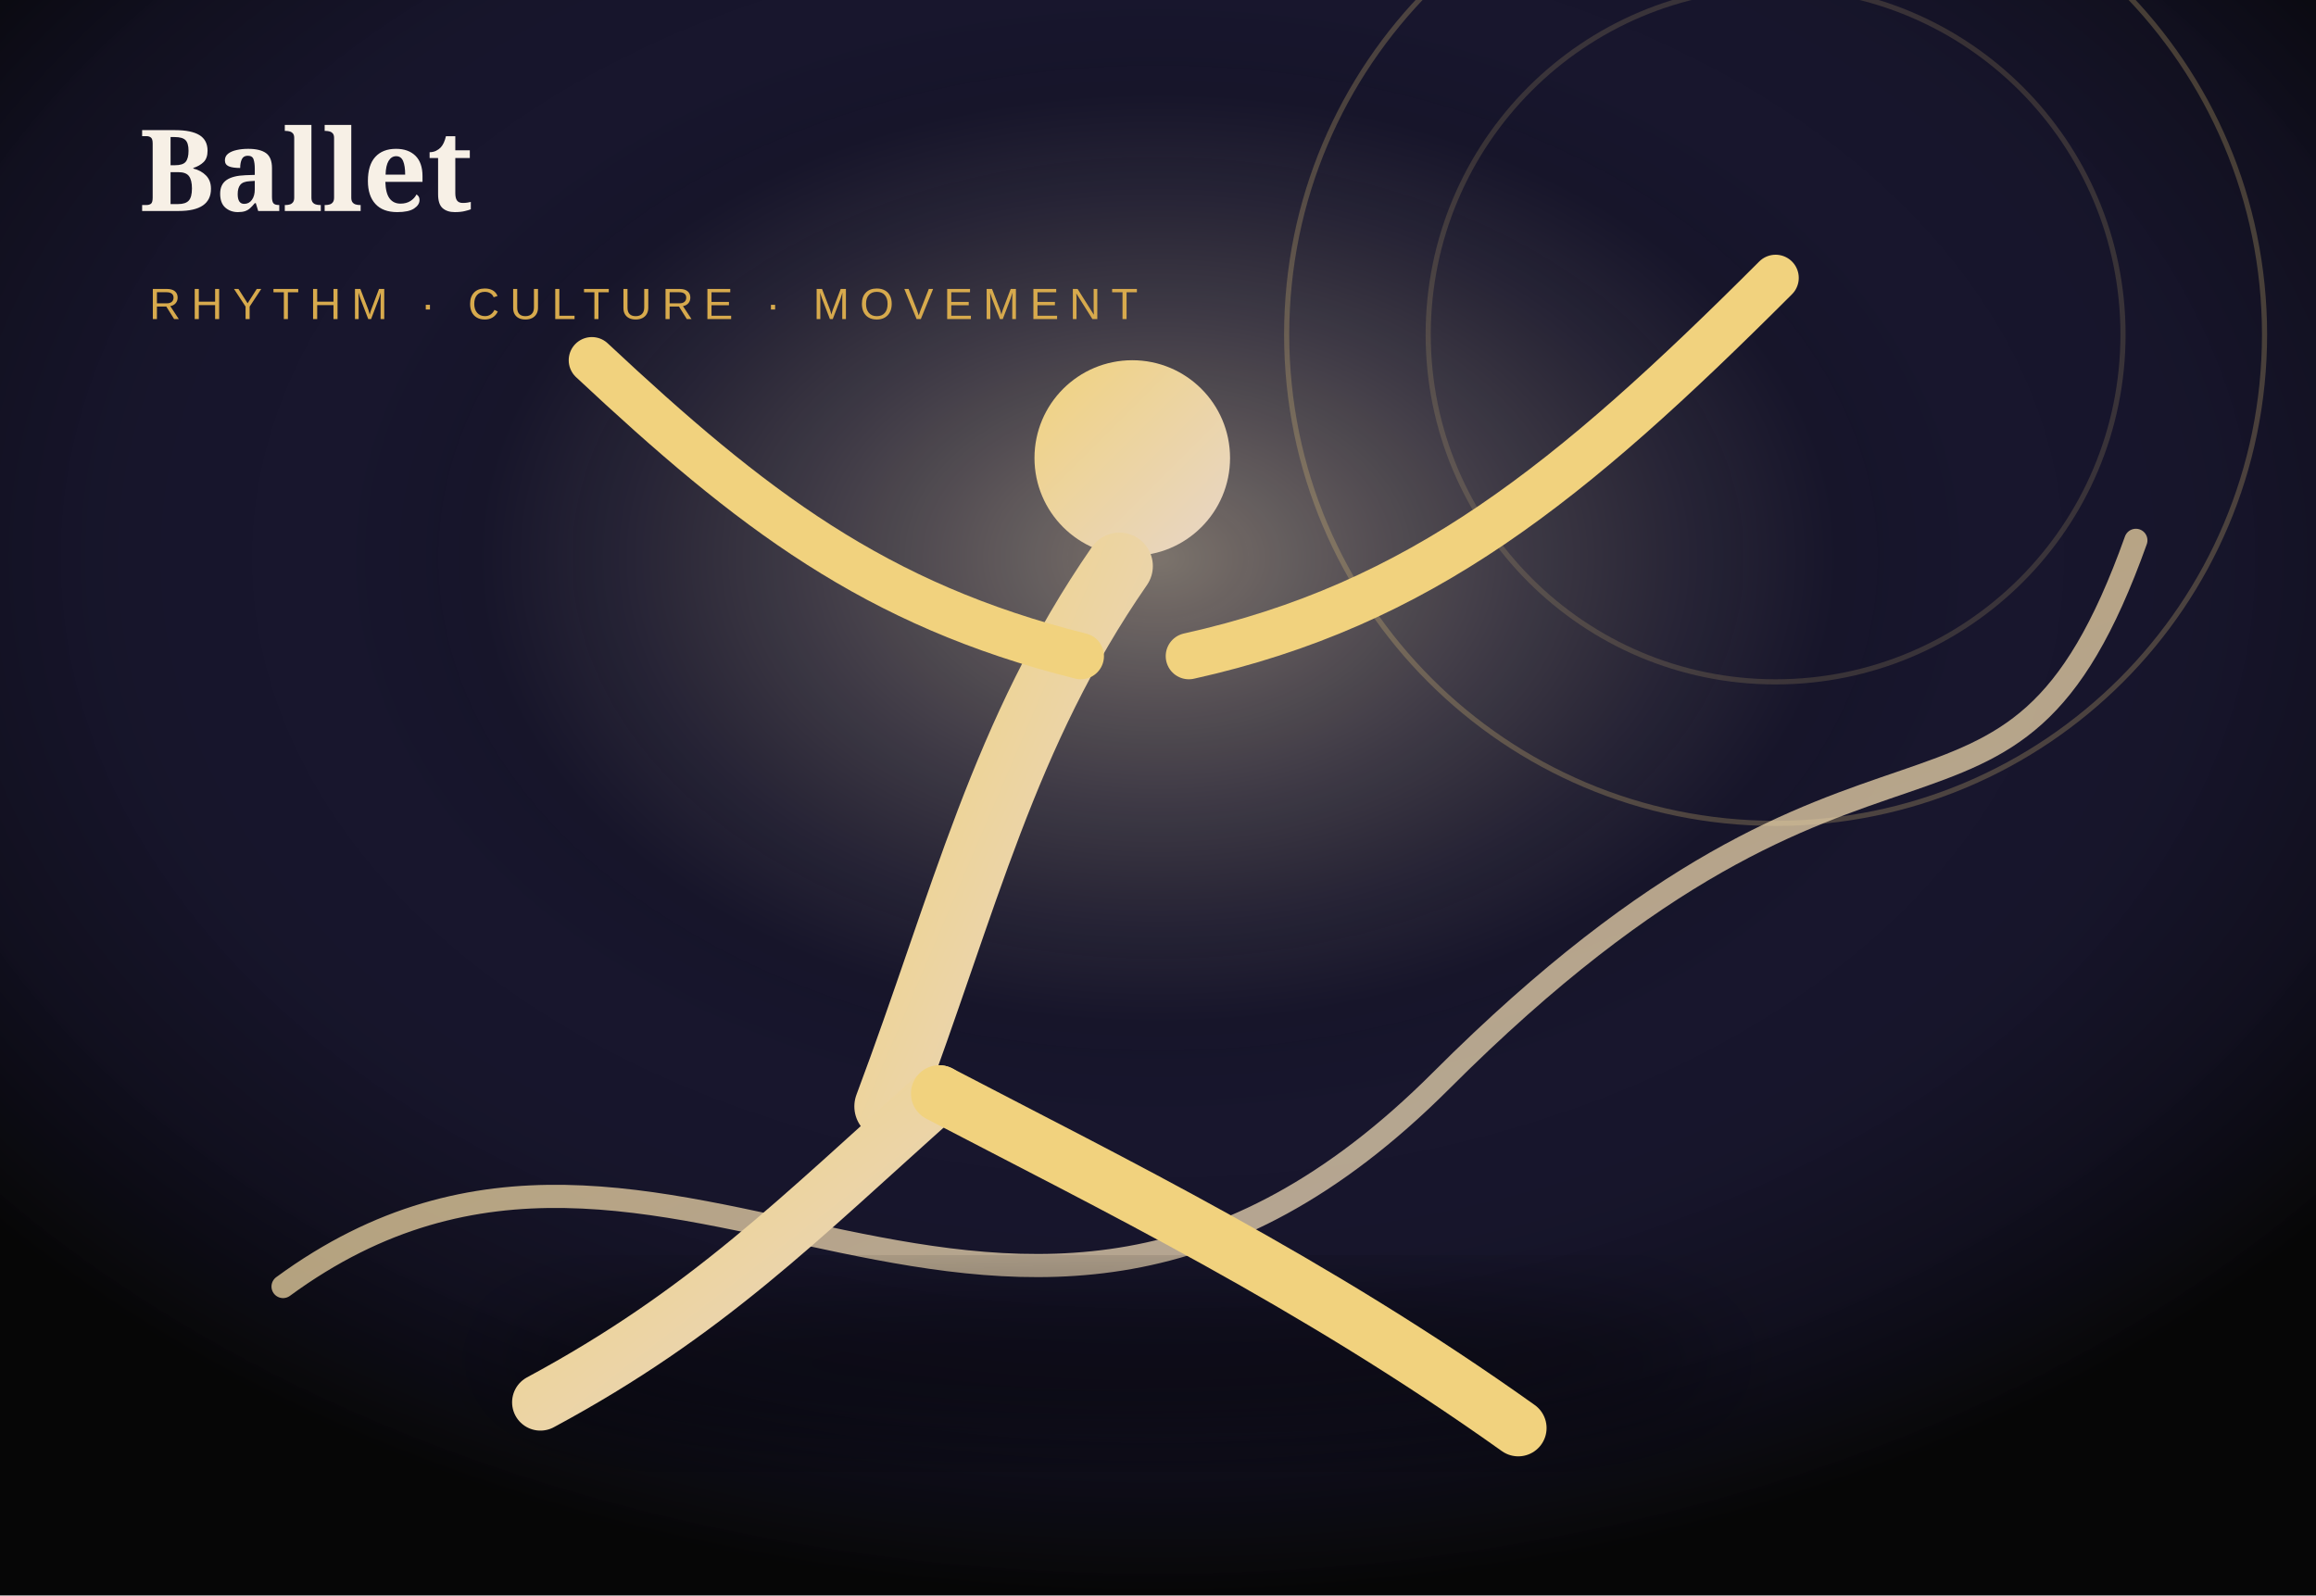
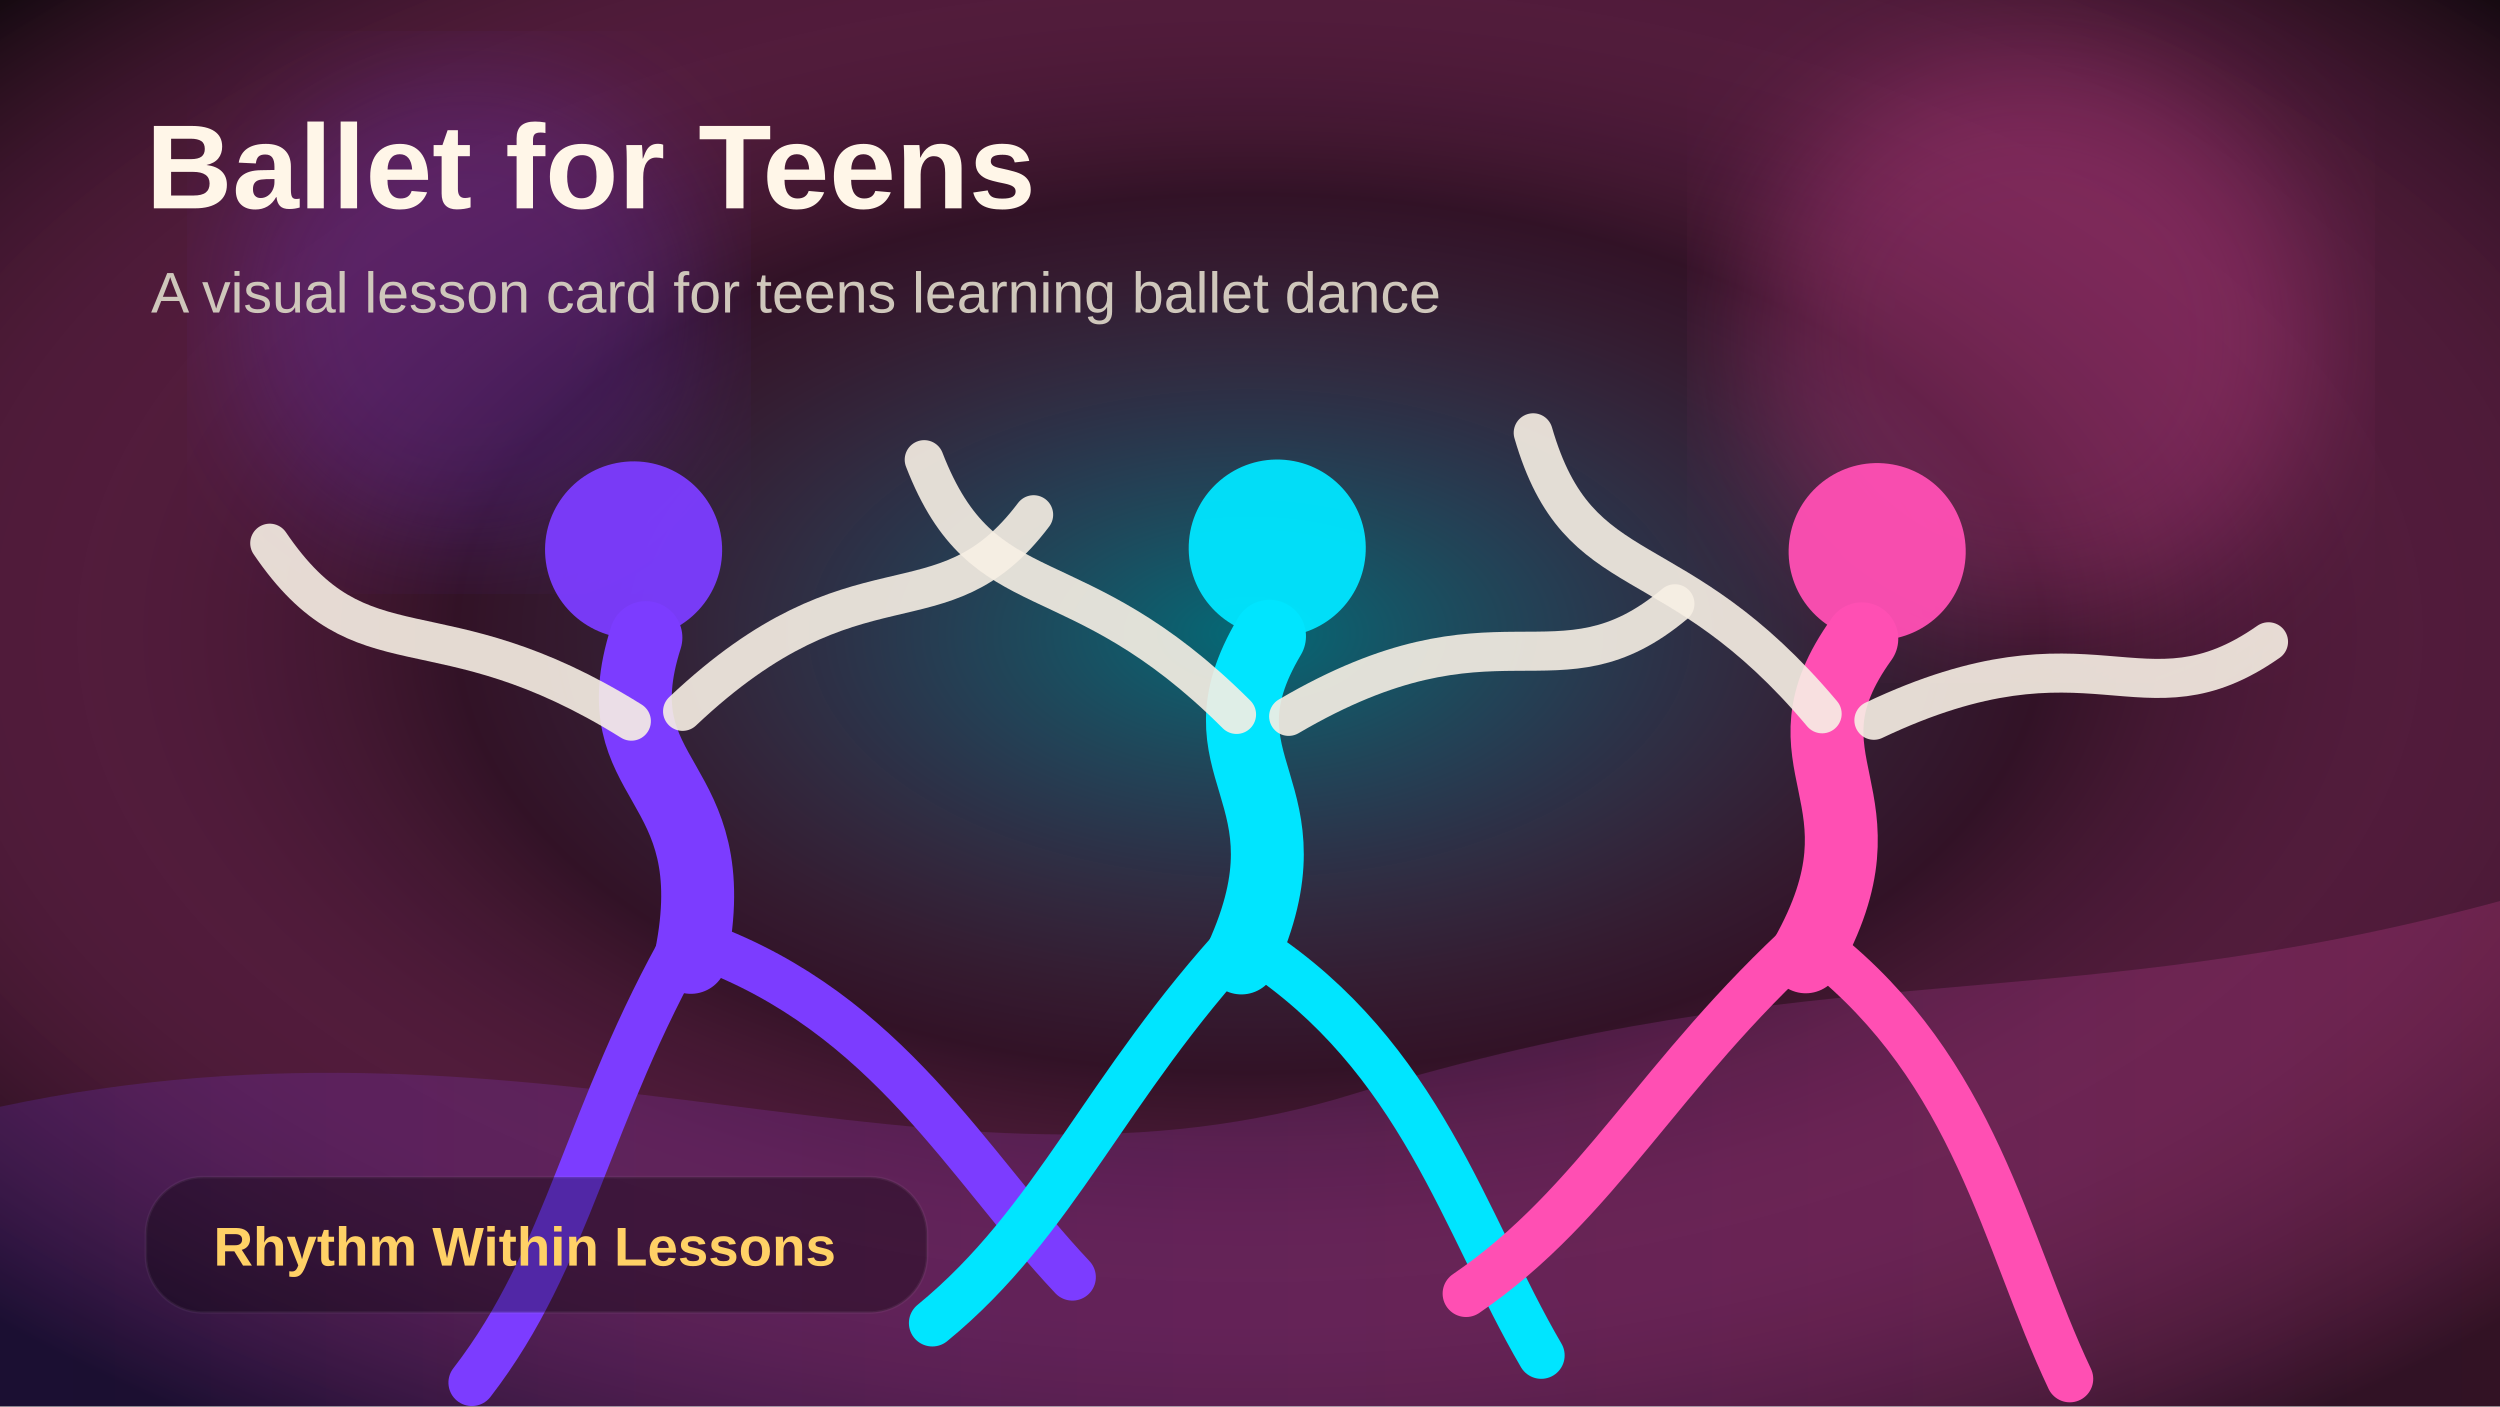
- <svg xmlns="http://www.w3.org/2000/svg" viewBox="0 0 900 620" role="img" aria-label="Ballet">
+ <svg xmlns="http://www.w3.org/2000/svg" viewBox="0 0 960 540" width="960" height="540">
  <defs>
-     <radialGradient id="g" cx="50%" cy="35%" r="65%">
-       <stop stop-color="#e7d6c8" stop-opacity=".55" />
-       <stop offset=".45" stop-color="#35306f" stop-opacity=".35" />
-       <stop offset="1" stop-color="#060606" />
+     <radialGradient id="g" cx="50%" cy="45%" r="70%">
+       <stop stop-color="#00e5ff" stop-opacity=".45" />
+       <stop offset=".45" stop-color="#ff4fb3" stop-opacity=".18" />
+       <stop offset="1" stop-color="#050505" />
    </radialGradient>
-     <linearGradient id="m" x1="0" y1="0" x2="1" y2="1">
-       <stop stop-color="#f1d27e" />
-       <stop offset="1" stop-color="#e7d6c8" />
+     <linearGradient id="l" x1="0" x2="1">
+       <stop stop-color="#7c3cff" />
+       <stop offset="1" stop-color="#ff4fb3" />
    </linearGradient>
    <filter id="blur">
-       <feGaussianBlur stdDeviation="18" />
+       <feGaussianBlur stdDeviation="24" />
    </filter>
  </defs>
-   <rect width="900" height="620" fill="#070707" />
-   <rect width="900" height="620" fill="url(#g)" opacity=".95" />
-   <circle cx="690" cy="130" r="190" fill="none" stroke="#f1d27e" stroke-opacity=".24" stroke-width="2" />
-   <circle cx="690" cy="130" r="135" fill="none" stroke="#f1d27e" stroke-opacity=".16" stroke-width="2" />
-   <path d="M110 500 C260 390 390 590 560 420 S780 350 830 210" fill="none" stroke="url(#m)" stroke-width="9" stroke-linecap="round" opacity=".75" />
-   <ellipse cx="430" cy="530" rx="240" ry="35" fill="#000" opacity=".35" filter="url(#blur)" />
-   <circle cx="440" cy="178" r="38" fill="url(#m)" />
-   <path d="M435 220 C390 285 375 350 345 430" stroke="url(#m)" stroke-width="26" stroke-linecap="round" fill="none" />
-   <path d="M420 255 C340 235 292 198 230 140" stroke="#f1d27e" stroke-width="18" stroke-linecap="round" fill="none" />
-   <path d="M462 255 C552 235 610 188 690 108" stroke="#f1d27e" stroke-width="18" stroke-linecap="round" fill="none" />
-   <path d="M365 425 C310 474 275 510 210 545" stroke="url(#m)" stroke-width="22" stroke-linecap="round" fill="none" />
-   <path d="M365 425 C432 460 510 498 590 555" stroke="#f1d27e" stroke-width="22" stroke-linecap="round" fill="none" />
-   <text x="54" y="82" fill="#f7f0e6" font-family="Georgia" font-size="44" font-weight="700">Ballet</text>
-   <text x="58" y="124" fill="#d7aa4d" font-family="Arial" font-size="17" letter-spacing="4">RHYTHM · CULTURE · MOVEMENT</text>
+   <rect width="960" height="540" fill="#050507" />
+   <rect width="960" height="540" fill="url(#g)" />
+   <circle cx="180" cy="120" r="90" fill="#7c3cff" opacity=".22" filter="url(#blur)" />
+   <circle cx="780" cy="130" r="110" fill="#ff4fb3" opacity=".25" filter="url(#blur)" />
+   <path d="M0 425 C210 380 360 470 520 420 C700 365 790 392 960 346 L960 540 L0 540Z" fill="url(#l)" opacity=".18" />
+   <g transform="translate(260,330) rotate(-8)">
+     <circle cx="0" cy="-120" r="34" fill="#7c3cff" opacity=".95" />
+     <path d="M0 -86 C-26 -32 24 -30 0 38" stroke="#7c3cff" stroke-width="28" stroke-linecap="round" fill="none" />
+     <path d="M-10 -55 C-78 -112 -110 -85 -138 -142" stroke="#f7efe4" stroke-width="15" stroke-linecap="round" fill="none" opacity=".9" />
+     <path d="M10 -56 C86 -110 112 -70 154 -112" stroke="#f7efe4" stroke-width="15" stroke-linecap="round" fill="none" opacity=".9" />
+     <path d="M0 30 C-48 92 -62 145 -106 188" stroke="#7c3cff" stroke-width="18" stroke-linecap="round" fill="none" />
+     <path d="M5 34 C72 70 94 132 128 180" stroke="#7c3cff" stroke-width="18" stroke-linecap="round" fill="none" />
+   </g>
+   <g transform="translate(480,330) rotate(5)">
+     <circle cx="0" cy="-120" r="34" fill="#00e5ff" opacity=".95" />
+     <path d="M0 -86 C-26 -32 24 -30 0 38" stroke="#00e5ff" stroke-width="28" stroke-linecap="round" fill="none" />
+     <path d="M-10 -55 C-78 -112 -110 -85 -138 -142" stroke="#f7efe4" stroke-width="15" stroke-linecap="round" fill="none" opacity=".9" />
+     <path d="M10 -56 C86 -110 112 -70 154 -112" stroke="#f7efe4" stroke-width="15" stroke-linecap="round" fill="none" opacity=".9" />
+     <path d="M0 30 C-48 92 -62 145 -106 188" stroke="#00e5ff" stroke-width="18" stroke-linecap="round" fill="none" />
+     <path d="M5 34 C72 70 94 132 128 180" stroke="#00e5ff" stroke-width="18" stroke-linecap="round" fill="none" />
+   </g>
+   <g transform="translate(700,330) rotate(10)">
+     <circle cx="0" cy="-120" r="34" fill="#ff4fb3" opacity=".95" />
+     <path d="M0 -86 C-26 -32 24 -30 0 38" stroke="#ff4fb3" stroke-width="28" stroke-linecap="round" fill="none" />
+     <path d="M-10 -55 C-78 -112 -110 -85 -138 -142" stroke="#f7efe4" stroke-width="15" stroke-linecap="round" fill="none" opacity=".9" />
+     <path d="M10 -56 C86 -110 112 -70 154 -112" stroke="#f7efe4" stroke-width="15" stroke-linecap="round" fill="none" opacity=".9" />
+     <path d="M0 30 C-48 92 -62 145 -106 188" stroke="#ff4fb3" stroke-width="18" stroke-linecap="round" fill="none" />
+     <path d="M5 34 C72 70 94 132 128 180" stroke="#ff4fb3" stroke-width="18" stroke-linecap="round" fill="none" />
+   </g>
+   <text x="56" y="80" fill="#fff6e8" font-size="46" font-family="Arial, sans-serif" font-weight="800">Ballet for Teens</text>
+   <text x="58" y="120" fill="#cfc7bb" font-size="22" font-family="Arial, sans-serif">A visual lesson card for teens learning ballet dance</text>
+   <rect x="56" y="452" rx="22" ry="22" width="300" height="52" fill="#000" opacity=".35" stroke="#fff" stroke-opacity=".14" />
+   <text x="82" y="486" fill="#ffd166" font-size="21" font-family="Arial, sans-serif" font-weight="700">Rhythm Within Lessons</text>
</svg>
